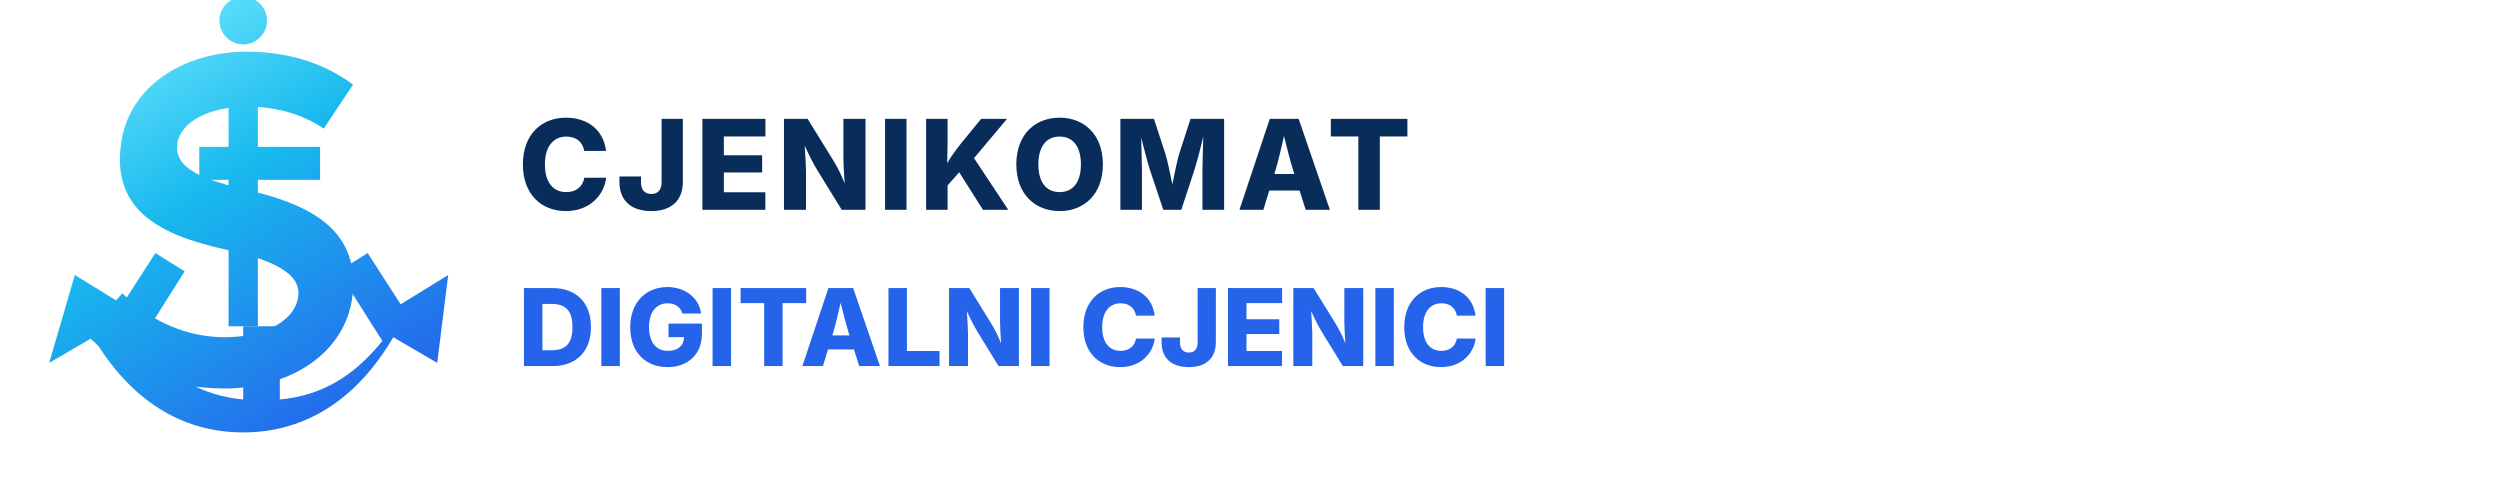
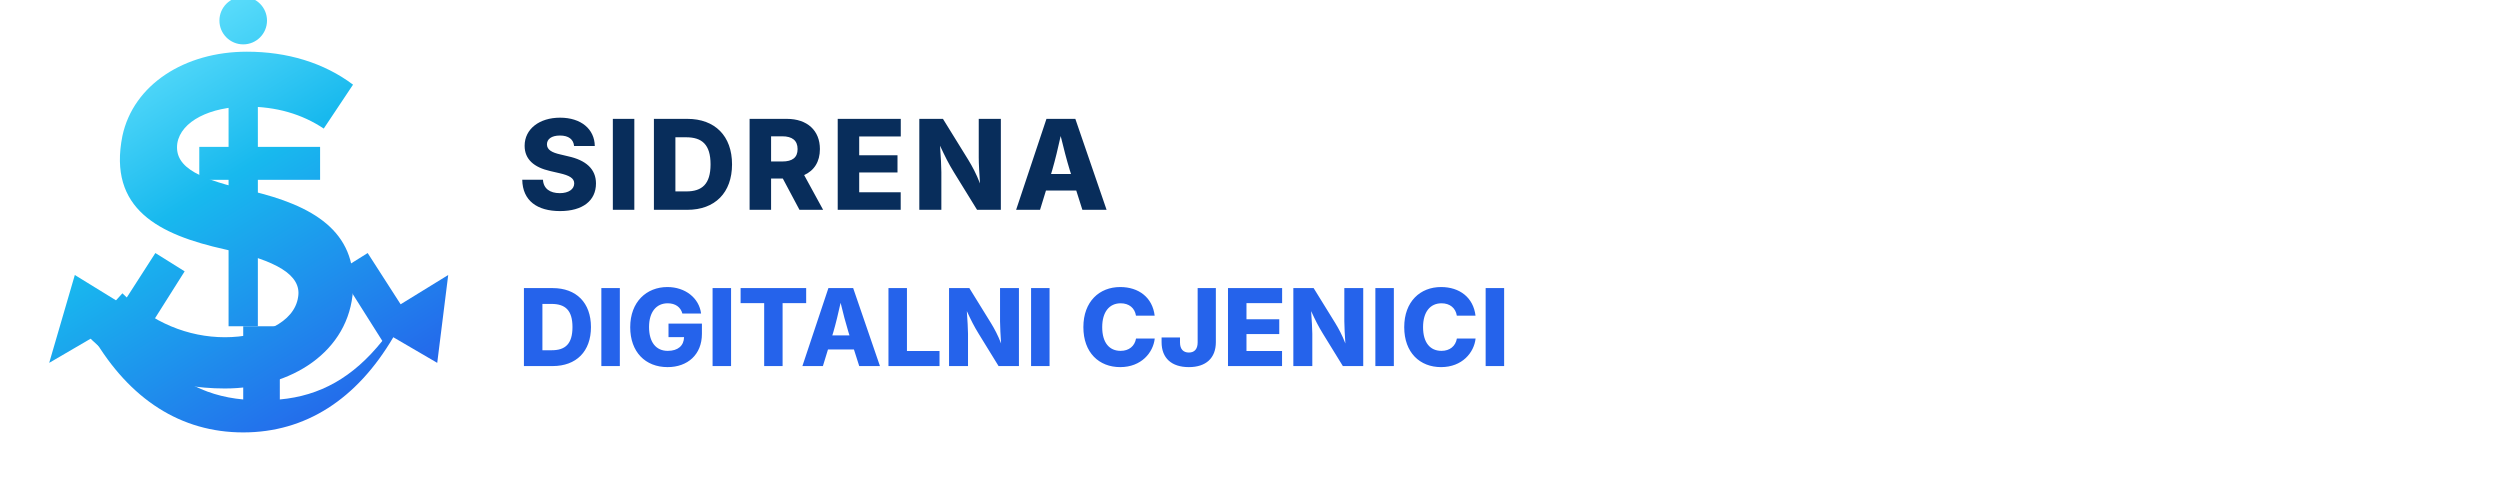
<svg xmlns="http://www.w3.org/2000/svg" width="560" height="112" viewBox="0 0 560 112" role="img">
  <g transform="translate(2 -4) scale(.82)">
    <defs>
      <linearGradient id="sidg" x1="28" y1="8" x2="98" y2="120" gradientUnits="userSpaceOnUse">
        <stop stop-color="#70E8FF" />
        <stop offset=".42" stop-color="#18B9EE" />
        <stop offset="1" stop-color="#2563EB" />
      </linearGradient>
    </defs>
    <g fill="url(#sidg)">
      <circle cx="64" cy="10.5" r="6.5" />
      <path d="M60 20h8v74h-8z" />
      <path d="M31 42c3-14 17-23 34-23 11 0 21 3 29 9l-8 12c-6-4-13-6-21-6-10 0-18 4-19 10-1 7 7 10 20 13 17 4 29 11 28 27-1 17-17 27-35 27-15 0-29-5-38-15l10-11c8 8 18 12 28 12 10 0 19-4 20-11 1-6-6-10-20-13-18-4-32-11-28-31z" />
      <path d="M18 80l13 8 9-14 8 5-12 19c8 10 17 15 28 16V94h10v20c11-1 20-6 28-16L90 79l8-5 9 14 13-8-3 24-12-7c-10 17-24 26-41 26s-31-9-41-26l-12 7z" />
      <path d="M52 45h33v9H52z" />
    </g>
  </g>
-   <text x="116" y="47" fill="#082D5B" font-family="Inter,Segoe UI,Arial,sans-serif" font-size="28" font-weight="800" letter-spacing="1.2">CJENIKOMAT</text>
+   <text x="116" y="47" fill="#082D5B" font-family="Inter,Segoe UI,Arial,sans-serif" font-size="28" font-weight="800" letter-spacing="1.2">SIDRENA</text>
  <text x="116" y="82" fill="#2563EB" font-family="Inter,Segoe UI,Arial,sans-serif" font-size="24" font-weight="800">DIGITALNI CJENICI</text>
</svg>
